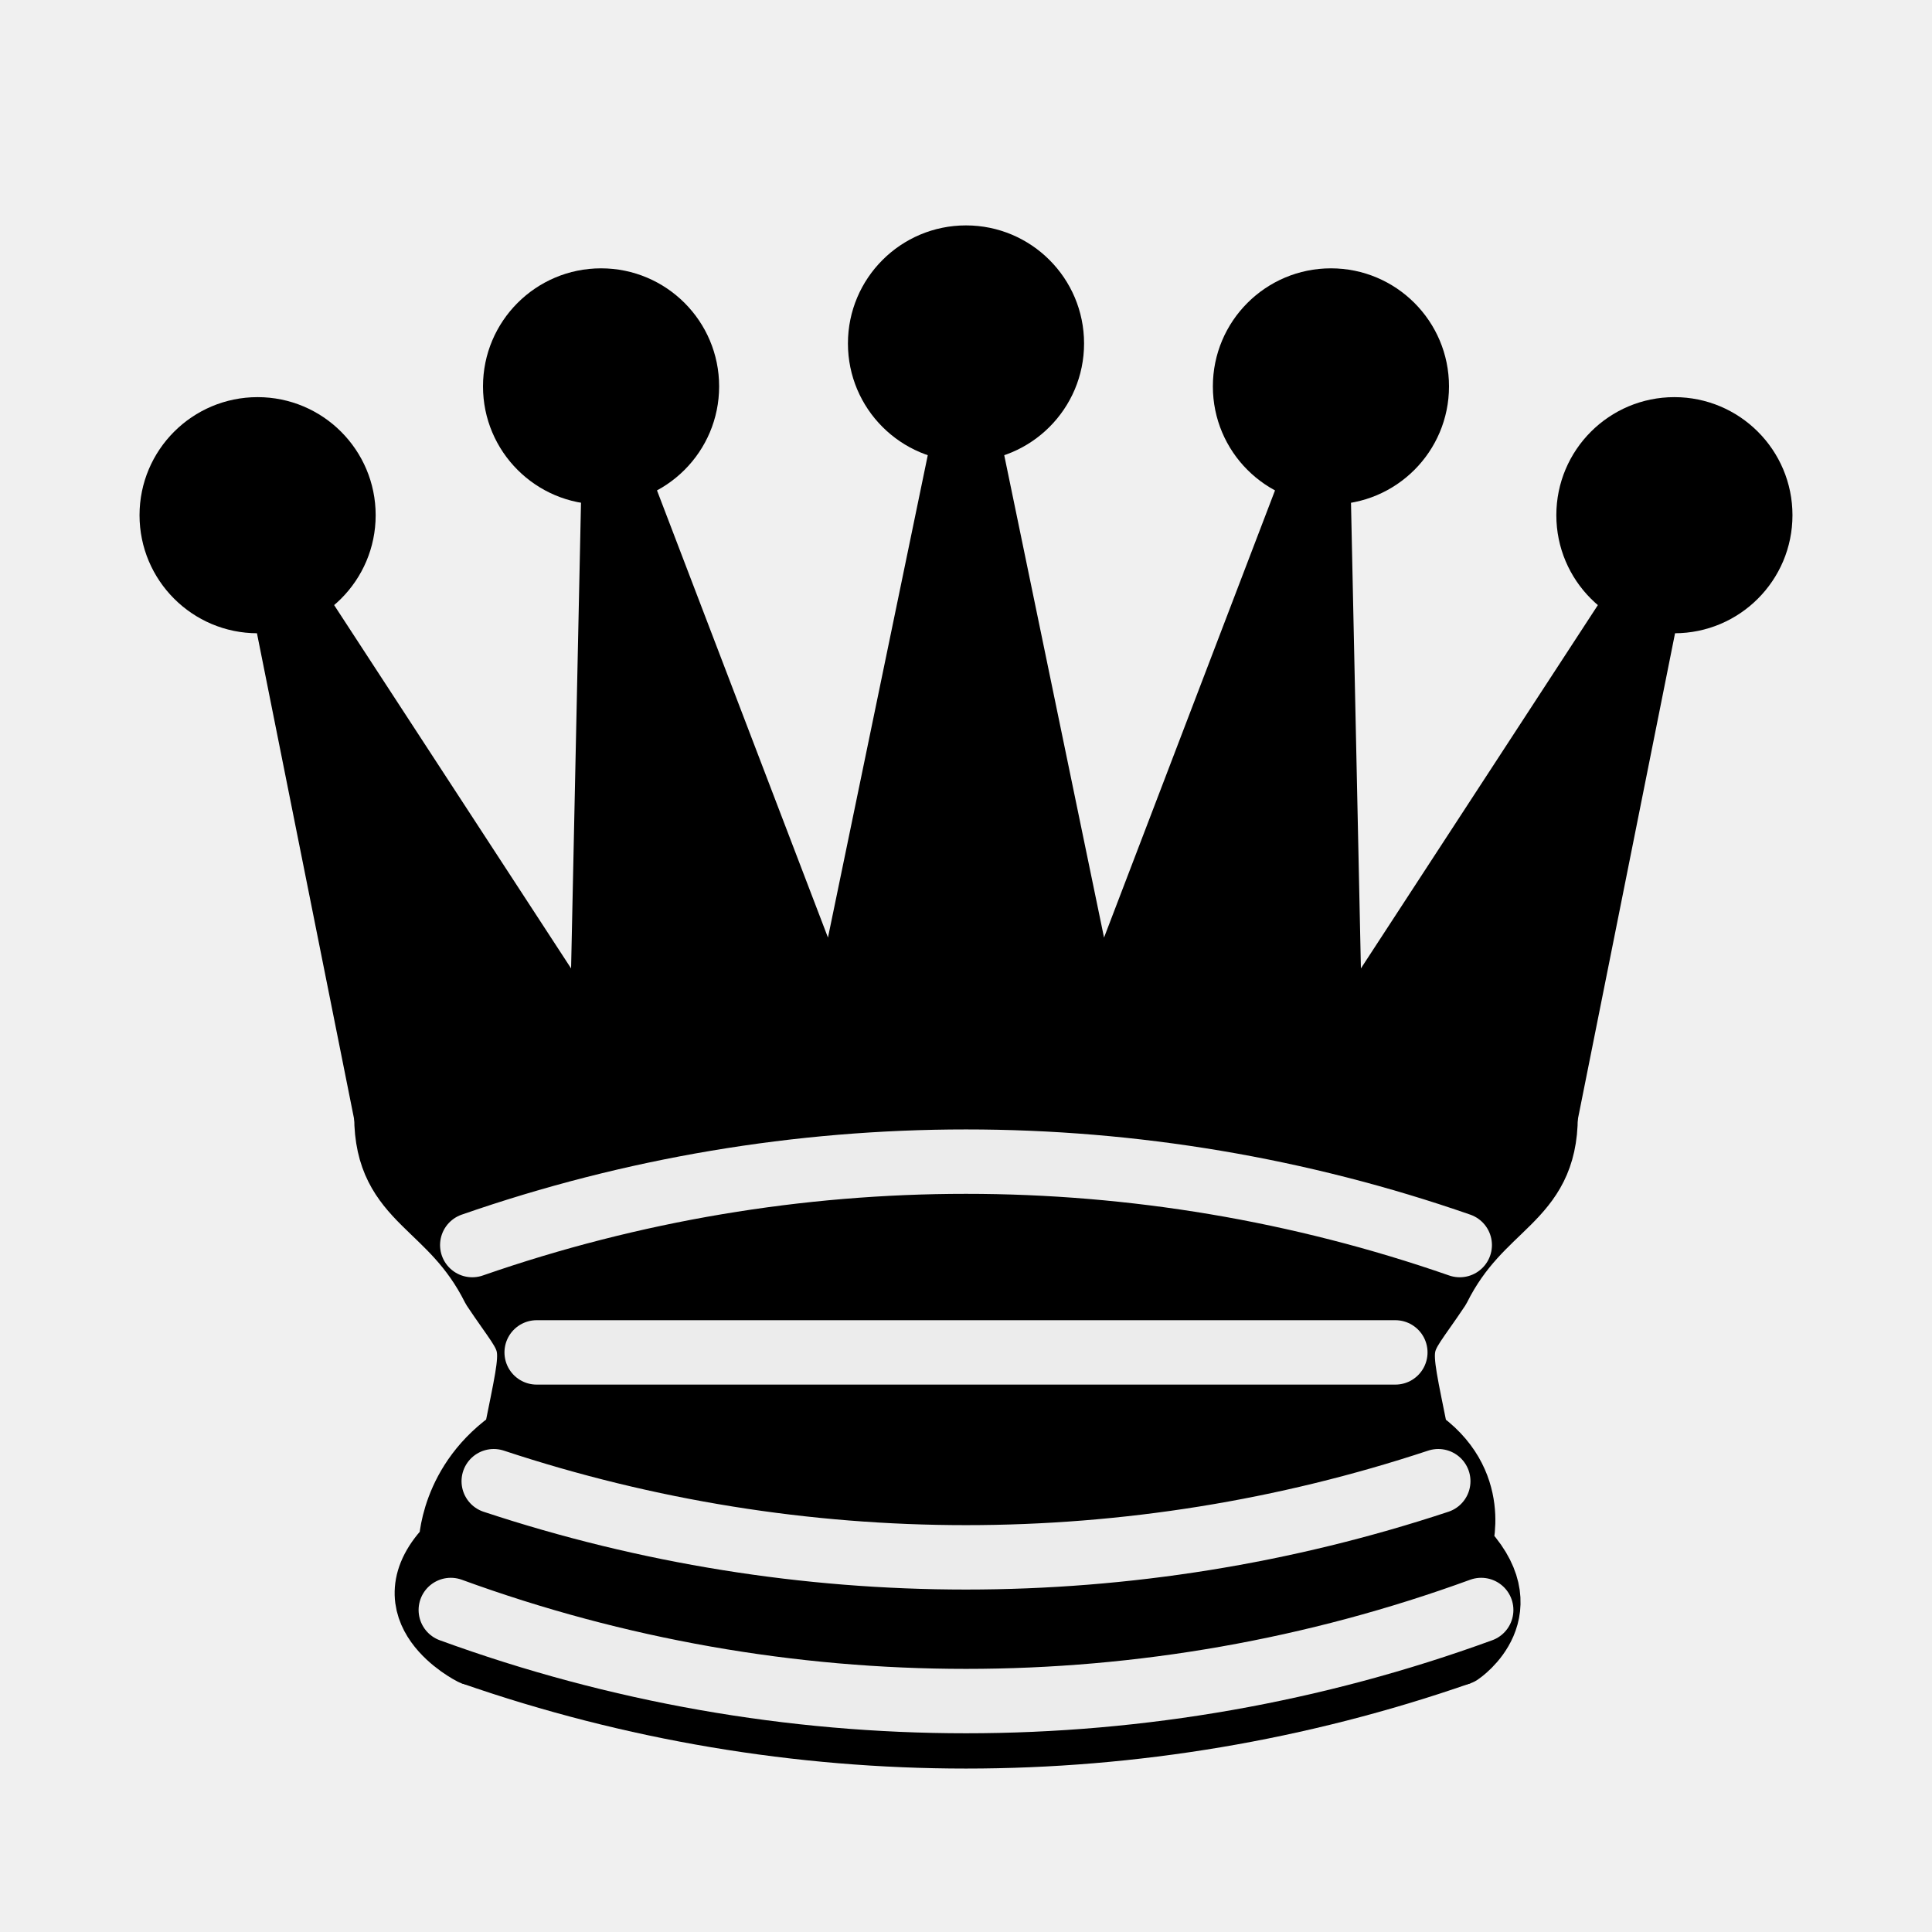
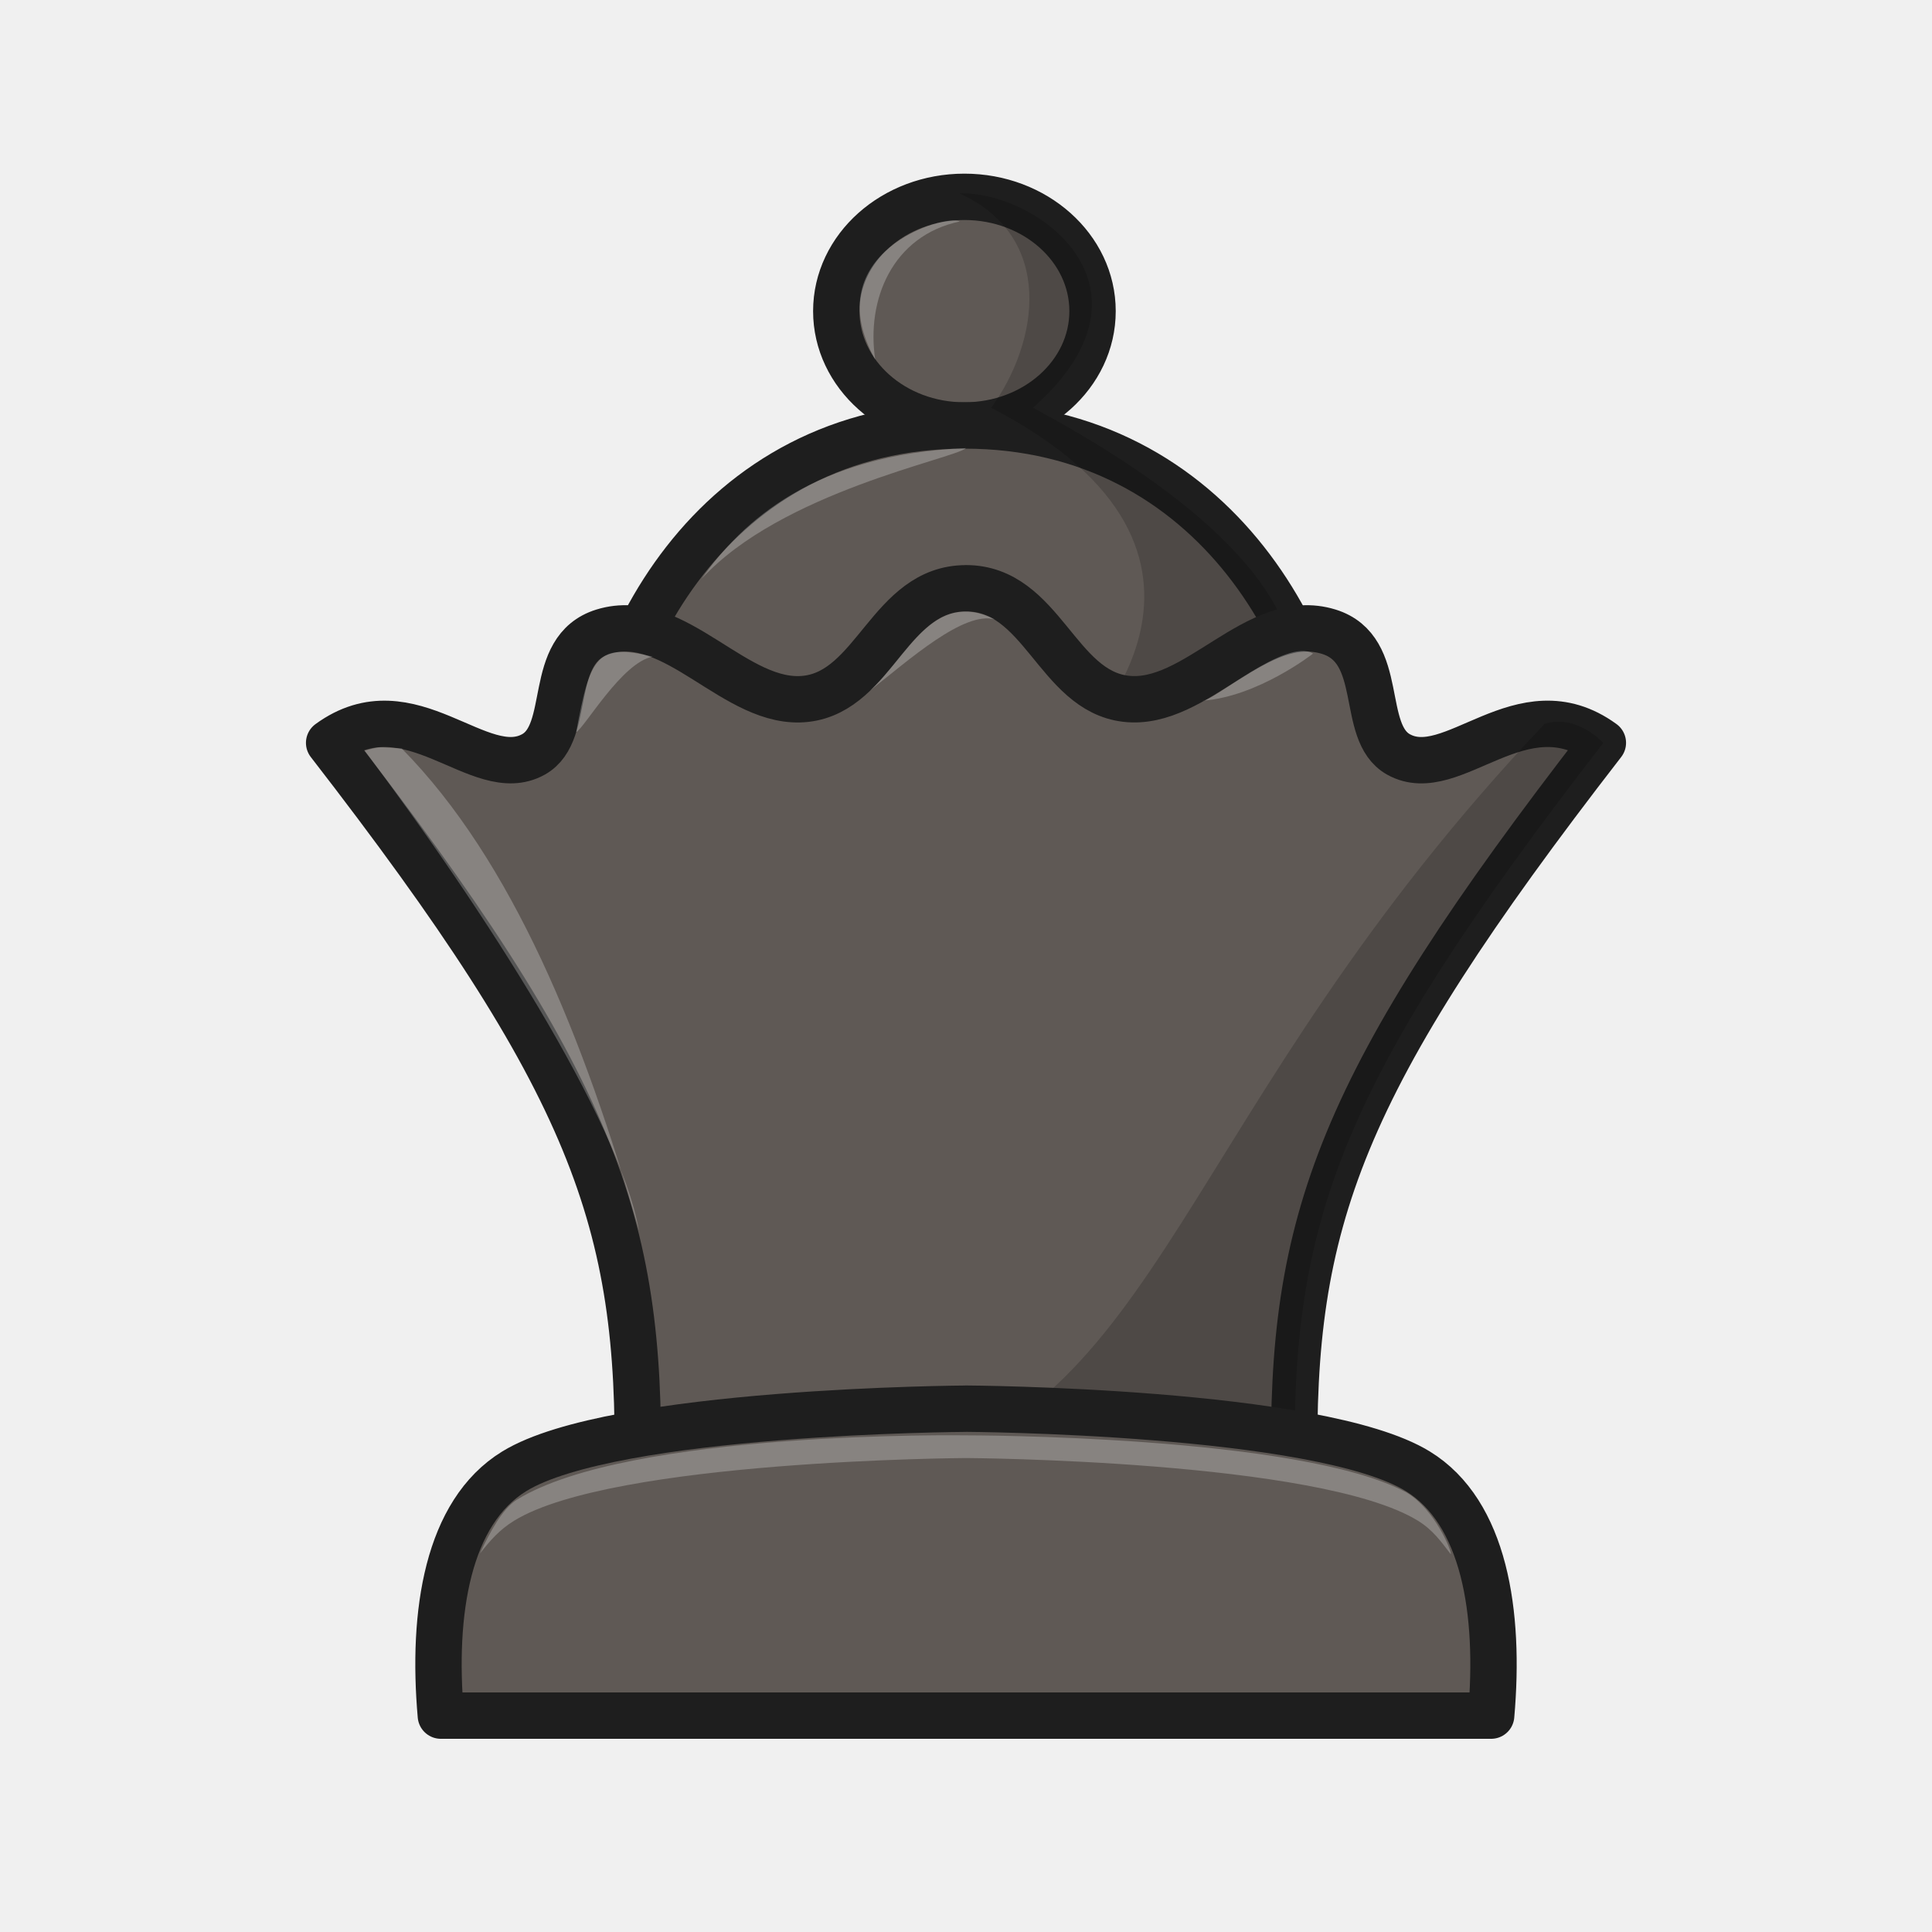
- <svg xmlns="http://www.w3.org/2000/svg" width="45" height="45">
-   <g fill-rule="evenodd" stroke="#000" stroke-width="1.5" stroke-linecap="round" stroke-linejoin="round">
-     <g stroke="none">
-       <circle cx="6" cy="12" r="2.75" />
-       <circle cx="14" cy="9" r="2.75" />
-       <circle cx="22.5" cy="8" r="2.75" />
-       <circle cx="31" cy="9" r="2.75" />
-       <circle cx="39" cy="12" r="2.75" />
-     </g>
-     <path d="M9 26c8.5-1.5 21-1.5 27 0l2.5-12.5L31 25l-.3-14.1-5.2 13.6-3-14.5-3 14.5-5.2-13.6L14 25 6.5 13.5 9 26z" stroke-linecap="butt" />
-     <path d="M9 26c0 2 1.5 2 2.5 4 1 1.5 1 1 .5 3.5-1.5 1-1.5 2.5-1.5 2.5-1.5 1.5.5 2.5.5 2.5 6.5 1 16.5 1 23 0 0 0 1.5-1 0-2.5 0 0 .5-1.5-1-2.5-.5-2.5-.5-2 .5-3.5 1-2 2.5-2 2.5-4-8.5-1.5-18.5-1.5-27 0z" stroke-linecap="butt" />
-     <path d="M11 38.5a35 35 1 0 0 23 0" fill="none" stroke-linecap="butt" />
-     <path d="M11 29a35 35 1 0 1 23 0m-21.5 2.5h20m-21 3a35 35 1 0 0 22 0m-23 3a35 35 1 0 0 24 0" fill="none" stroke="#ececec" />
-   </g>
+ <svg xmlns="http://www.w3.org/2000/svg" style="color-scheme:light only" fill-rule="evenodd" clip-rule="evenodd" image-rendering="optimizeQuality" shape-rendering="geometricPrecision" text-rendering="geometricPrecision" viewBox="0 0 50 50">
+   <path fill="#5f5955" stroke="#1e1e1e" stroke-linecap="round" stroke-linejoin="round" stroke-width="1.2" d="M24.959 5.094a2.958 3.316 90 0 0-3.316 2.958 2.958 3.316 90 0 0 3.316 2.959 2.958 3.316 90 0 0 3.316-2.959 2.958 3.316 90 0 0-3.316-2.958" />
+   <path fill="#fff" d="M24.836 5.732c-.376-.21-3.724.806-2.185 3.576-.235-1.545.438-3.203 2.185-3.576" opacity=".25" />
+   <path fill="#5f5955" stroke="#1e1e1e" stroke-linecap="round" stroke-linejoin="round" stroke-width="1.2" d="M24.959 11.011c-6.507 0-9.595 5.884-9.595 10.358h19.263c0-4.474-3.16-10.358-9.668-10.358" />
+   <path fill="#fff" d="M18.161 14.977c1.042-1.478 2.92-3.22 6.84-3.38-.31.277-4.788 1.138-6.84 3.38" opacity=".25" />
+   <path d="M24.836 5.007s.046.238 0 0c2.48 1.129 2.05 3.847.817 5.547 7.354 3.803 2.213 8.669 2.212 8.668h2.701c1.762 1.287 7.209-2.741-3.835-8.67 3.528-3.115.097-5.606-1.895-5.546z" opacity=".18" />
+   <path fill="#5f5955" stroke="#1e1e1e" stroke-linecap="round" stroke-linejoin="round" stroke-width="1.2" d="M25 15.225c-1.971 0-2.348 2.65-4.137 2.86-1.82.213-3.381-2.312-5.25-1.737-1.495.46-.778 2.6-1.805 3.175-1.402.785-3.185-1.832-5.29-.298 6.838 8.829 8.085 12.377 7.983 18.819h16.998c-.103-6.443 1.144-9.99 7.983-18.82-2.106-1.533-3.889 1.084-5.29.3-1.027-.576-.311-2.716-1.806-3.176-1.868-.575-3.429 1.95-5.25 1.736-1.789-.21-2.166-2.86-4.137-2.86z" />
+   <path fill="#fff" d="M9.895 19.34c-.136-.01-.331.056-.458.085 3.081 4.1 6.575 9.537 7.099 12.417-1.407-4.933-3.267-9.562-6.14-12.472z" opacity=".25" />
+   <path d="M39.974 18.735c-9.485 10.003-9.924 17.985-16.941 19.31h10.476c-.103-6.443 1.145-9.99 7.983-18.819 0 0-.688-.756-1.518-.491" opacity=".18" />
+   <path fill="#fff" d="M14.912 18.945c.203-.088 1.184-1.808 1.98-1.95-1.42-.346-1.618-.046-1.98 1.95m7.599-1.069c.953-.847 1.633-2.655 3.238-1.845-.798-.23-2.215 1.04-3.238 1.845m8.609.257c.21.07 2.176-1.642 2.862-1.218 0 0-1.43 1.12-2.862 1.218" opacity=".25" />
+   <path fill="#5f5955" stroke="#1e1e1e" stroke-linejoin="round" stroke-width="1.2" d="M25 36.457s-9.13.048-11.691 1.62c-1.727 1.06-2.135 3.65-1.9 6.323h27.182c.235-2.672-.172-5.264-1.9-6.324-2.56-1.571-11.69-1.62-11.69-1.62z" />
+   <path fill="#fff" d="M25 37.147s-8.712-.137-11.624 1.666c-.37.229-.7.84-.954 1.39.261-.331.502-.613.887-.849C15.869 37.783 25 37.734 25 37.734s9.132.049 11.692 1.62c.391.24.593.532.856.87.026-.076-.409-1.158-1.144-1.596C33.648 37.136 25 37.147 25 37.147" opacity=".25" />
</svg>
